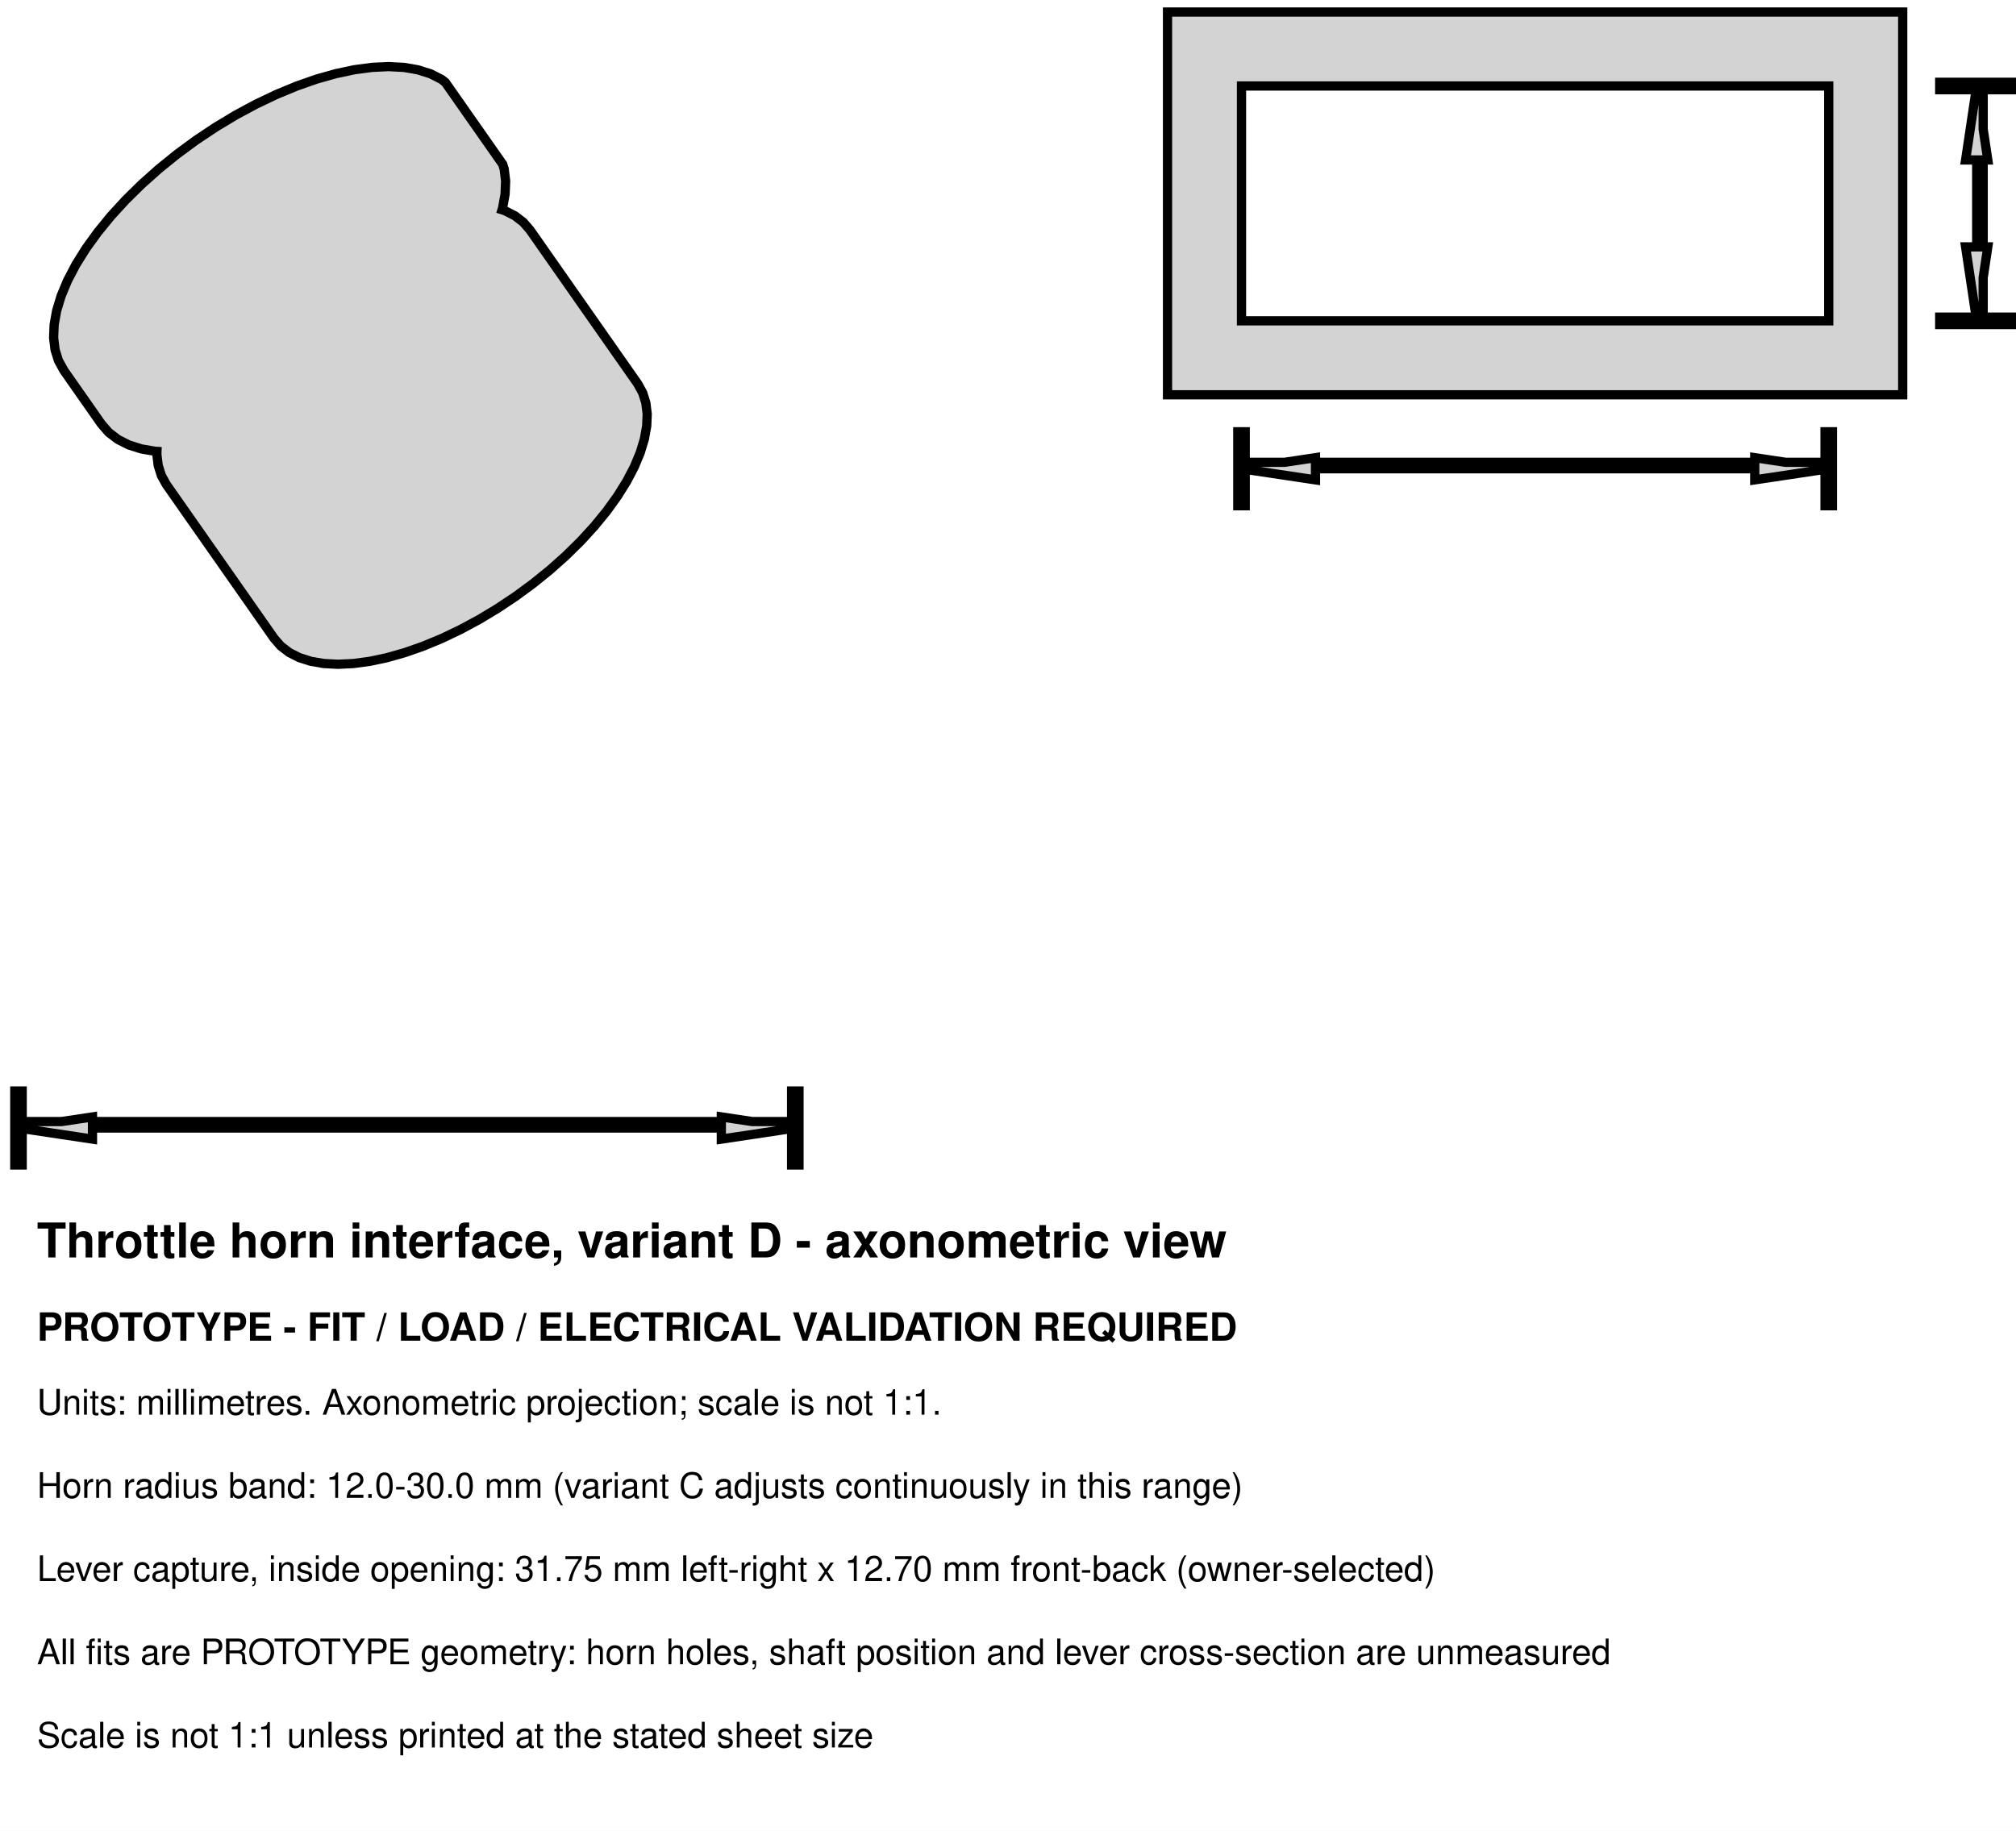
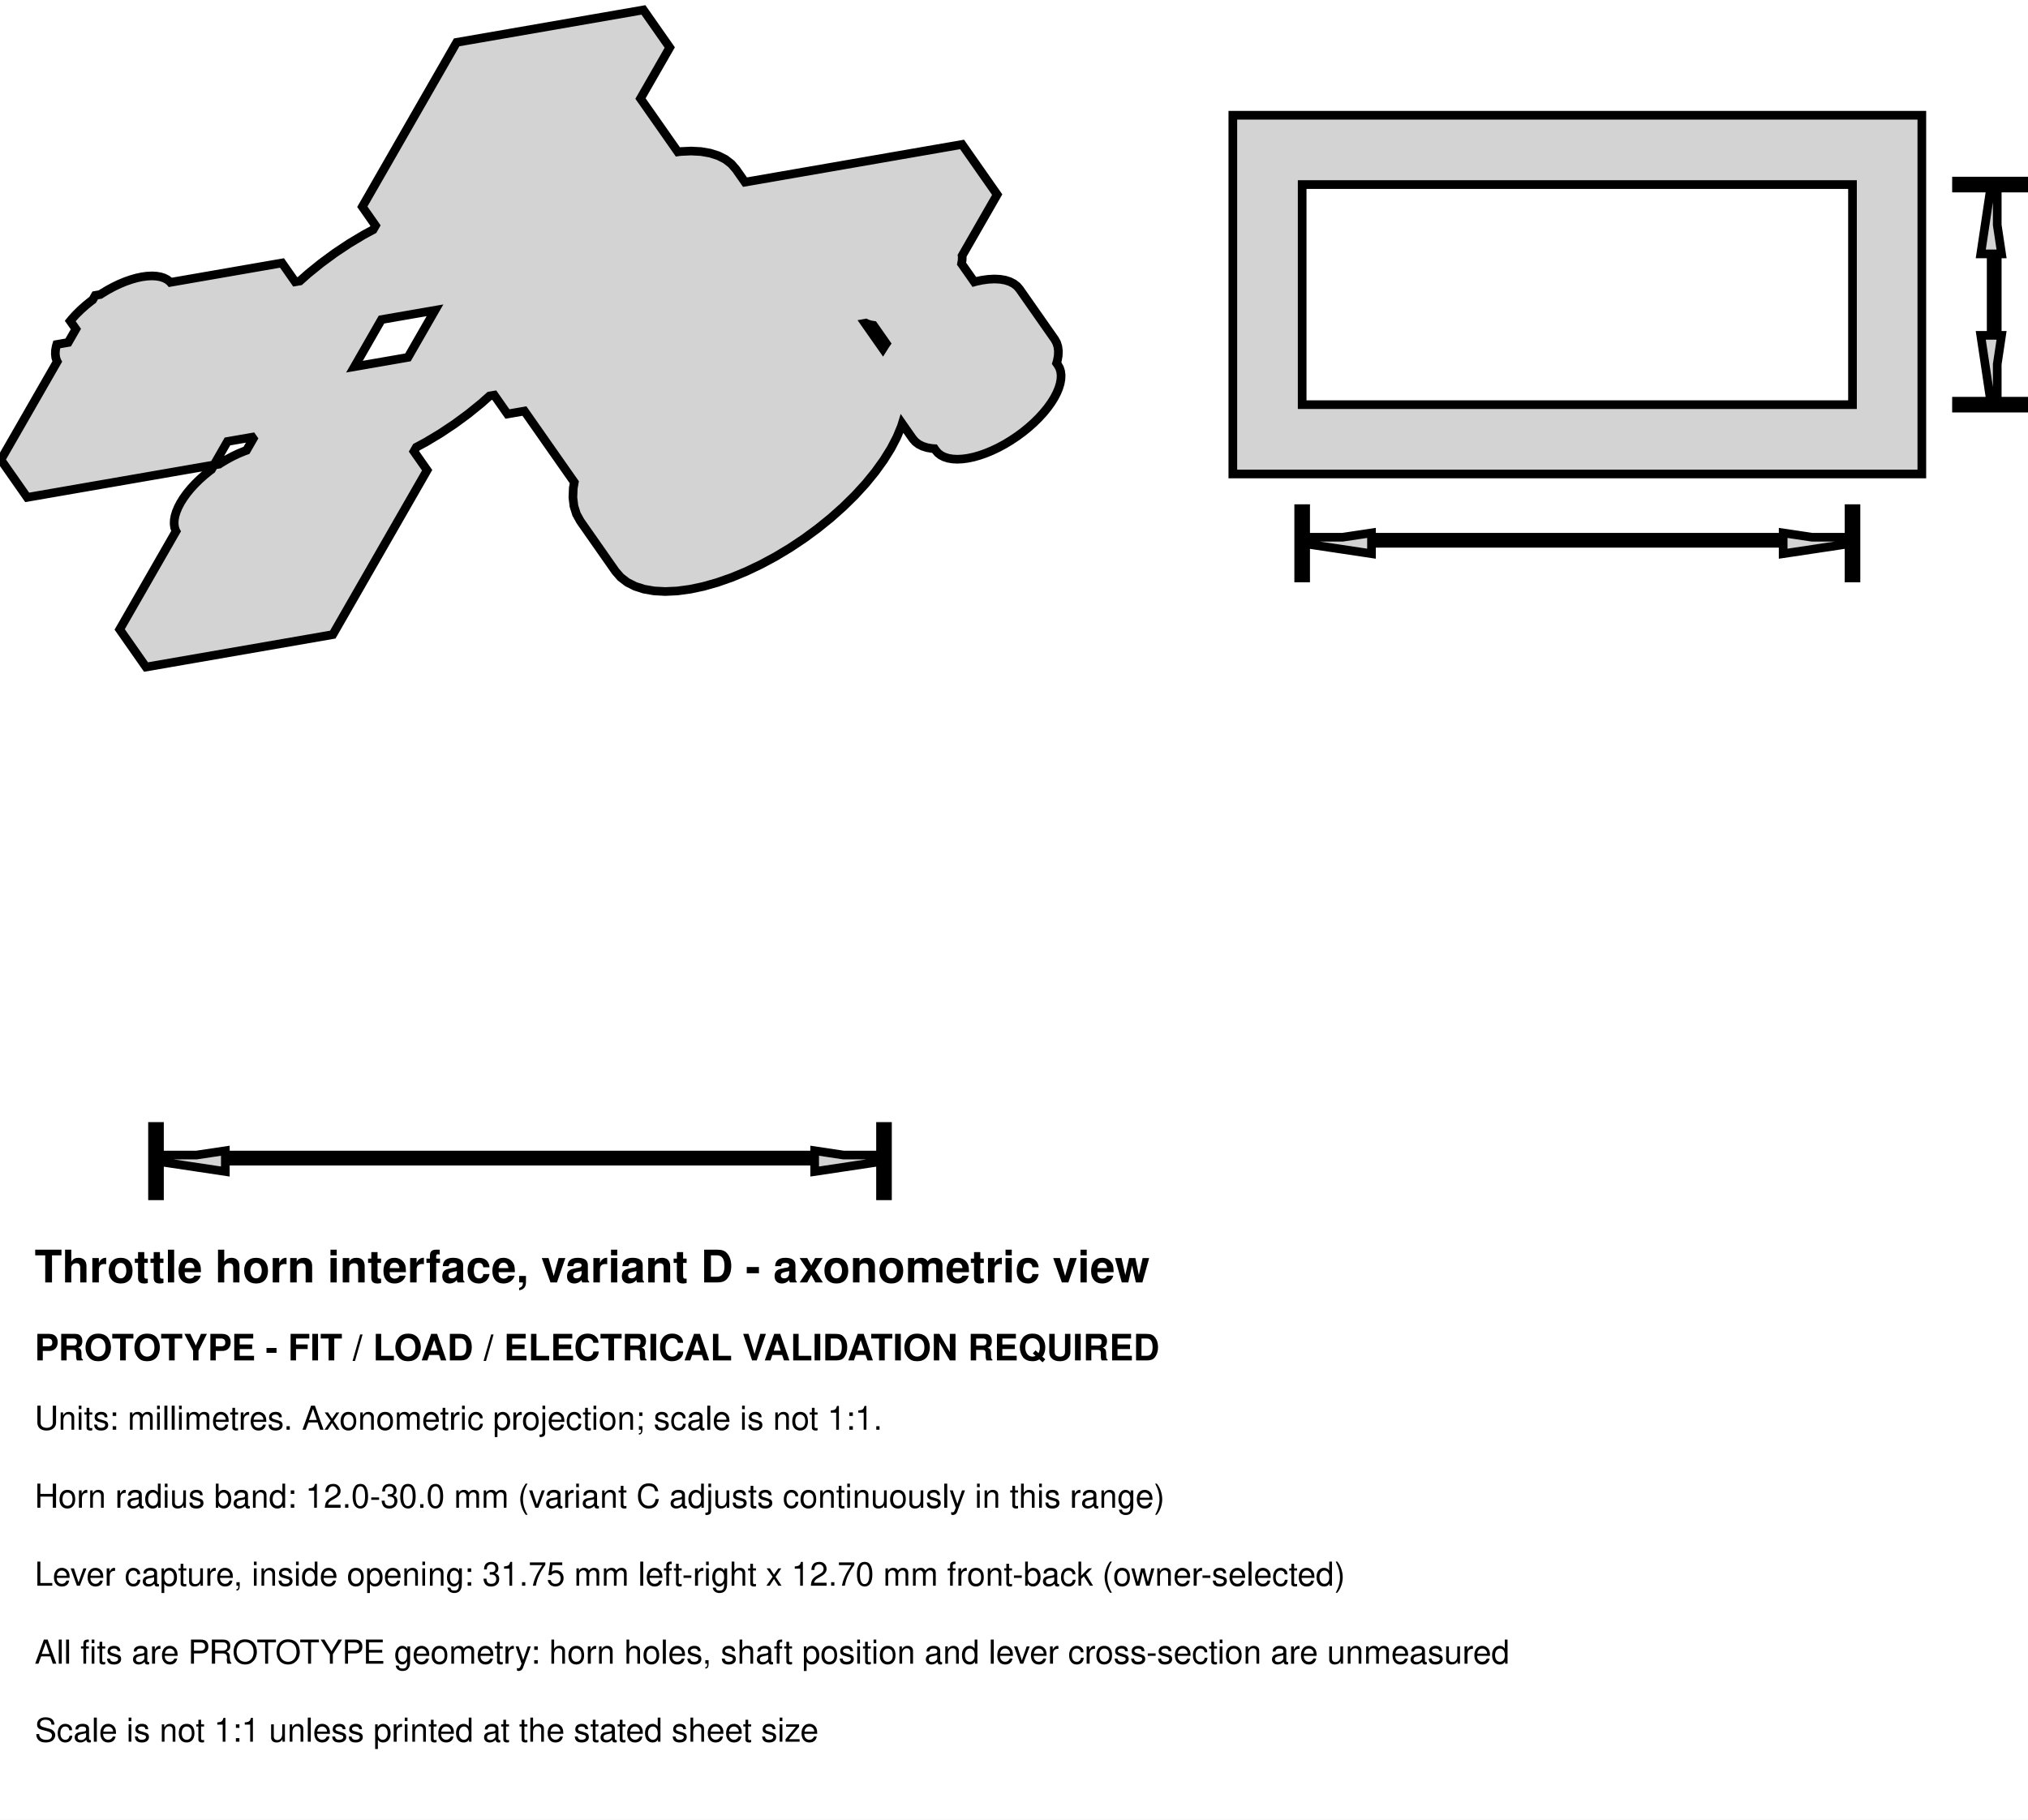
- <svg xmlns="http://www.w3.org/2000/svg" width="109mm" height="99.0mm" viewBox="-53.0 -11.0 109.0 99.0" version="1.1">
-   <rect x="-53.00" y="-11.00" width="109.00" height="99.00" fill="white" />
-   <path d=" M 49.875,-10.35 L 10.125,-10.35 L 10.125,10.35 L 49.875,10.35 z M 14.125,6.35 L 14.125,-6.35 L 45.875,-6.35 L 45.875,6.35 z M -33.901,24.883 L -33.018,24.765 L -32.09,24.569 L -31.126,24.296 L -30.136,23.95 L -29.128,23.533  L -28.113,23.049 L -27.1,22.504 L -26.1,21.902 L -25.121,21.25 L -24.173,20.553 L -23.265,19.819  L -22.406,19.053 L -21.605,18.265 L -20.868,17.46 L -20.204,16.648 L -19.618,15.836 L -19.116,15.031  L -18.703,14.242 L -18.384,13.476 L -18.16,12.74 L -18.034,12.042 L -18.007,11.388 L -18.081,10.785  L -18.253,10.238 L -18.522,9.752 L -24.346,1.435 L -24.71,1.015 L -25.165,0.667 L -25.707,0.391  L -25.855,0.344 L -25.827,0.253 L -25.691,-0.504 L -25.662,-1.212 L -25.741,-1.866 L -25.821,-2.118  L -28.924,-6.549 L -29.133,-6.71 L -29.72,-7.008 L -30.396,-7.223 L -31.153,-7.354 L -31.985,-7.399  L -32.883,-7.357 L -33.84,-7.229 L -34.845,-7.016 L -35.889,-6.721 L -36.962,-6.345 L -38.053,-5.893  L -39.153,-5.37 L -40.25,-4.779 L -41.334,-4.127 L -42.395,-3.421 L -43.422,-2.666 L -44.405,-1.87  L -45.336,-1.041 L -46.204,-0.187 L -47.002,0.685 L -47.721,1.565 L -48.356,2.445 L -48.9,3.316  L -49.347,4.171 L -49.694,5.001 L -49.936,5.798 L -50.072,6.555 L -50.101,7.263 L -50.022,7.917  L -49.835,8.509 L -49.544,9.035 L -47.518,11.928 L -47.123,12.383 L -46.63,12.76 L -46.043,13.059  L -45.367,13.274 L -44.61,13.405 L -44.514,13.41 L -44.52,13.565 L -44.447,14.168 L -44.275,14.715  L -44.006,15.2 L -38.182,23.518 L -37.818,23.937 L -37.362,24.286 L -36.821,24.561 L -36.197,24.76  L -35.498,24.881 L -34.73,24.922 z M 55.875,6.15 L 54.225,6.15 L 54.225,4.017 L 54.475,2.35 L 54.225,2.35 L 54.225,-2.35  L 54.475,-2.35 L 54.225,-4.017 L 54.225,-6.15 L 55.875,-6.15 L 55.875,-6.55 L 51.875,-6.55  L 51.875,-6.15 L 53.845,-6.15 L 53.275,-2.35 L 53.875,-2.35 L 53.875,2.35 L 53.275,2.35  L 53.845,6.15 L 51.875,6.15 L 51.875,6.55 L 55.875,6.55 z M 14.325,14.38 L 18.125,14.95 L 18.125,14.35 L 41.875,14.35 L 41.875,14.95 L 45.675,14.38  L 45.675,16.35 L 46.075,16.35 L 46.075,12.35 L 45.675,12.35 L 45.675,14 L 43.542,14  L 41.875,13.75 L 41.875,14 L 18.125,14 L 18.125,13.75 L 16.458,14 L 14.325,14  L 14.325,12.35 L 13.925,12.35 L 13.925,16.35 L 14.325,16.35 z M -51.8,50.03 L -48,50.6 L -48,50 L -14,50 L -14,50.6 L -10.2,50.03  L -10.2,52 L -9.8,52 L -9.8,48 L -10.2,48 L -10.2,49.65 L -12.333,49.65  L -14,49.4 L -14,49.65 L -48,49.65 L -48,49.4 L -49.667,49.65 L -51.8,49.65  L -51.8,48 L -52.2,48 L -52.2,52 L -51.8,52 z " stroke="black" fill="lightgray" stroke-width="0.5" />
+ <svg xmlns="http://www.w3.org/2000/svg" width="117mm" height="105.0mm" viewBox="-61.0 -17.0 117.0 105.0" version="1.1">
+   <rect x="-61.00" y="-17.00" width="117.00" height="105.00" fill="white" />
+   <path d=" M -41.801,19.619 L -36.357,10.133 L -37.119,9.046 L -36.982,8.807 L -36.425,8.507 L -35.591,8.006  L -34.775,7.462 L -33.985,6.881 L -33.229,6.269 L -32.756,5.848 L -32.485,5.801 L -31.724,6.889  L -30.744,6.719 L -27.866,10.829 L -27.926,11.161 L -27.948,11.706 L -27.887,12.208 L -27.743,12.664  L -27.519,13.069 L -25.493,15.962 L -25.19,16.311 L -24.811,16.602 L -24.359,16.831 L -23.839,16.997  L -23.257,17.098 L -22.617,17.132 L -21.925,17.1 L -21.19,17.001 L -20.417,16.838 L -19.614,16.61  L -18.788,16.322 L -17.949,15.974 L -17.103,15.571 L -16.259,15.117 L -15.425,14.616 L -14.609,14.072  L -13.819,13.491 L -13.062,12.879 L -12.347,12.241 L -11.679,11.584 L -11.065,10.914 L -10.512,10.237  L -10.024,9.56 L -9.605,8.89 L -9.261,8.232 L -8.995,7.594 L -8.95,7.447 L -8.344,8.313  L -8.193,8.487 L -8.003,8.633 L -7.777,8.747 L -7.517,8.83 L -7.226,8.88 L -7.087,8.888  L -7.011,8.996 L -6.881,9.146 L -6.718,9.271 L -6.523,9.37 L -6.3,9.441 L -6.05,9.484  L -5.774,9.499 L -5.477,9.485 L -5.161,9.443 L -4.828,9.373 L -4.483,9.275 L -4.128,9.151  L -3.767,9.001 L -3.403,8.828 L -3.04,8.633 L -2.682,8.417 L -2.331,8.183 L -1.991,7.934  L -1.666,7.67 L -1.358,7.396 L -1.071,7.113 L -0.807,6.825 L -0.569,6.534 L -0.359,6.243  L -0.179,5.955 L -0.032,5.672 L 0.083,5.398 L 0.163,5.134 L 0.208,4.884 L 0.218,4.649  L 0.192,4.433 L 0.13,4.237 L 0.033,4.063 L -0.042,3.955 L -0.002,3.822 L 0.051,3.531  L 0.062,3.258 L 0.031,3.007 L -0.041,2.779 L -0.153,2.577 L -2.179,-0.316 L -2.33,-0.491  L -2.52,-0.636 L -2.746,-0.751 L -3.006,-0.834 L -3.297,-0.884 L -3.617,-0.901 L -3.962,-0.885  L -4.33,-0.836 L -4.717,-0.754 L -4.79,-0.733 L -5.527,-1.785 L -5.493,-1.97 L -5.485,-2.161  L -5.495,-2.242 L -3.47,-5.771 L -5.496,-8.665 L -18.019,-6.49 L -18.539,-7.232 L -18.812,-7.546  L -19.153,-7.808 L -19.56,-8.014 L -20.027,-8.163 L -20.552,-8.254 L -21.128,-8.285 L -21.75,-8.256  L -21.893,-8.236 L -24.049,-11.314 L -22.36,-14.257 L -23.879,-16.427 L -34.654,-14.556 L -40.097,-5.071  L -39.336,-3.983 L -39.473,-3.744 L -40.03,-3.444 L -40.864,-2.943 L -41.68,-2.399 L -42.47,-1.818  L -43.226,-1.206 L -43.699,-0.785 L -43.97,-0.738 L -44.731,-1.826 L -51.167,-0.708 L -51.205,-0.752  L -51.356,-0.868 L -51.537,-0.96 L -51.745,-1.026 L -51.978,-1.066 L -52.234,-1.08 L -52.51,-1.067  L -52.805,-1.028 L -53.114,-0.962 L -53.435,-0.871 L -53.765,-0.756 L -54.101,-0.617 L -54.44,-0.456  L -54.777,-0.274 L -55.111,-0.073 L -55.212,-0.006 L -55.506,0.045 L -55.655,0.304 L -55.753,0.376  L -56.056,0.621 L -56.342,0.876 L -56.609,1.139 L -56.854,1.407 L -56.948,1.522 L -56.621,1.988  L -57.066,2.762 L -57.726,2.877 L -57.757,2.981 L -57.799,3.213 L -57.808,3.431 L -57.784,3.633  L -57.726,3.815 L -57.699,3.865 L -60.95,9.53 L -59.431,11.7 L -48.656,9.829 L -47.878,8.474  L -46.448,8.226 L -46.39,8.309 L -46.78,8.988 L -46.91,9.034 L -47.246,9.173 L -47.585,9.334  L -47.922,9.516 L -48.256,9.716 L -48.357,9.784 L -48.652,9.835 L -48.8,10.094 L -48.898,10.166  L -49.201,10.411 L -49.487,10.666 L -49.754,10.929 L -50,11.197 L -50.221,11.467 L -50.416,11.738  L -50.584,12.007 L -50.721,12.27 L -50.828,12.525 L -50.903,12.77 L -50.945,13.003 L -50.953,13.221  L -50.929,13.422 L -50.872,13.604 L -50.844,13.655 L -54.095,19.32 L -52.576,21.49 z M -38.991,1.441 L -35.904,0.905 L -37.464,3.622 L -40.55,4.158 z M -11.097,1.653 L -11.046,1.644 L -10.973,1.681 L -10.791,1.739 L -10.605,1.771 L -9.869,2.823  L -9.913,2.885 L -10.065,3.127 z M 49.875,-10.35 L 10.125,-10.35 L 10.125,10.35 L 49.875,10.35 z M 14.125,6.35 L 14.125,-6.35 L 45.875,-6.35 L 45.875,6.35 z M 55.875,6.15 L 54.225,6.15 L 54.225,4.017 L 54.475,2.35 L 54.225,2.35 L 54.225,-2.35  L 54.475,-2.35 L 54.225,-4.017 L 54.225,-6.15 L 55.875,-6.15 L 55.875,-6.55 L 51.875,-6.55  L 51.875,-6.15 L 53.845,-6.15 L 53.275,-2.35 L 53.875,-2.35 L 53.875,2.35 L 53.275,2.35  L 53.845,6.15 L 51.875,6.15 L 51.875,6.55 L 55.875,6.55 z M 14.325,14.38 L 18.125,14.95 L 18.125,14.35 L 41.875,14.35 L 41.875,14.95 L 45.675,14.38  L 45.675,16.35 L 46.075,16.35 L 46.075,12.35 L 45.675,12.35 L 45.675,14 L 43.542,14  L 41.875,13.75 L 41.875,14 L 18.125,14 L 18.125,13.75 L 16.458,14 L 14.325,14  L 14.325,12.35 L 13.925,12.35 L 13.925,16.35 L 14.325,16.35 z M -51.8,50.03 L -48,50.6 L -48,50 L -14,50 L -14,50.6 L -10.2,50.03  L -10.2,52 L -9.8,52 L -9.8,48 L -10.2,48 L -10.2,49.65 L -12.333,49.65  L -14,49.4 L -14,49.65 L -48,49.65 L -48,49.4 L -49.667,49.65 L -51.8,49.65  L -51.8,48 L -52.2,48 L -52.2,52 L -51.8,52 z " stroke="black" fill="lightgray" stroke-width="0.5" />
  <g font-family="Helvetica, Arial, sans-serif" fill="black">
-     <text x="-51.00" y="57.00" font-size="2.6" font-weight="bold">Throttle horn interface, variant D - axonometric view</text>
-     <text x="-51.00" y="61.50" font-size="2.1" font-weight="bold">PROTOTYPE - FIT / LOAD / ELECTRICAL VALIDATION REQUIRED</text>
-     <text x="-51.00" y="65.50" font-size="1.9" font-weight="normal">Units: millimetres. Axonometric projection; scale is not 1:1.</text>
-     <text x="-51.00" y="70.00" font-size="1.9" font-weight="normal">Horn radius band: 12.0-30.0 mm (variant C adjusts continuously in this range)</text>
-     <text x="-51.00" y="74.50" font-size="1.9" font-weight="normal">Lever capture, inside opening: 31.75 mm left-right x 12.70 mm front-back (owner-selected)</text>
-     <text x="-51.00" y="79.00" font-size="1.9" font-weight="normal">All fits are PROTOTYPE geometry: horn holes, shaft position and lever cross-section are unmeasured</text>
-     <text x="-51.00" y="83.50" font-size="1.9" font-weight="normal">Scale is not 1:1 unless printed at the stated sheet size</text>
+     <text x="-59.00" y="57.00" font-size="2.6" font-weight="bold">Throttle horn interface, variant D - axonometric view</text>
+     <text x="-59.00" y="61.50" font-size="2.1" font-weight="bold">PROTOTYPE - FIT / LOAD / ELECTRICAL VALIDATION REQUIRED</text>
+     <text x="-59.00" y="65.50" font-size="1.9" font-weight="normal">Units: millimetres. Axonometric projection; scale is not 1:1.</text>
+     <text x="-59.00" y="70.00" font-size="1.9" font-weight="normal">Horn radius band: 12.0-30.0 mm (variant C adjusts continuously in this range)</text>
+     <text x="-59.00" y="74.50" font-size="1.9" font-weight="normal">Lever capture, inside opening: 31.75 mm left-right x 12.70 mm front-back (owner-selected)</text>
+     <text x="-59.00" y="79.00" font-size="1.9" font-weight="normal">All fits are PROTOTYPE geometry: horn holes, shaft position and lever cross-section are unmeasured</text>
+     <text x="-59.00" y="83.50" font-size="1.9" font-weight="normal">Scale is not 1:1 unless printed at the stated sheet size</text>
  </g>
</svg>
